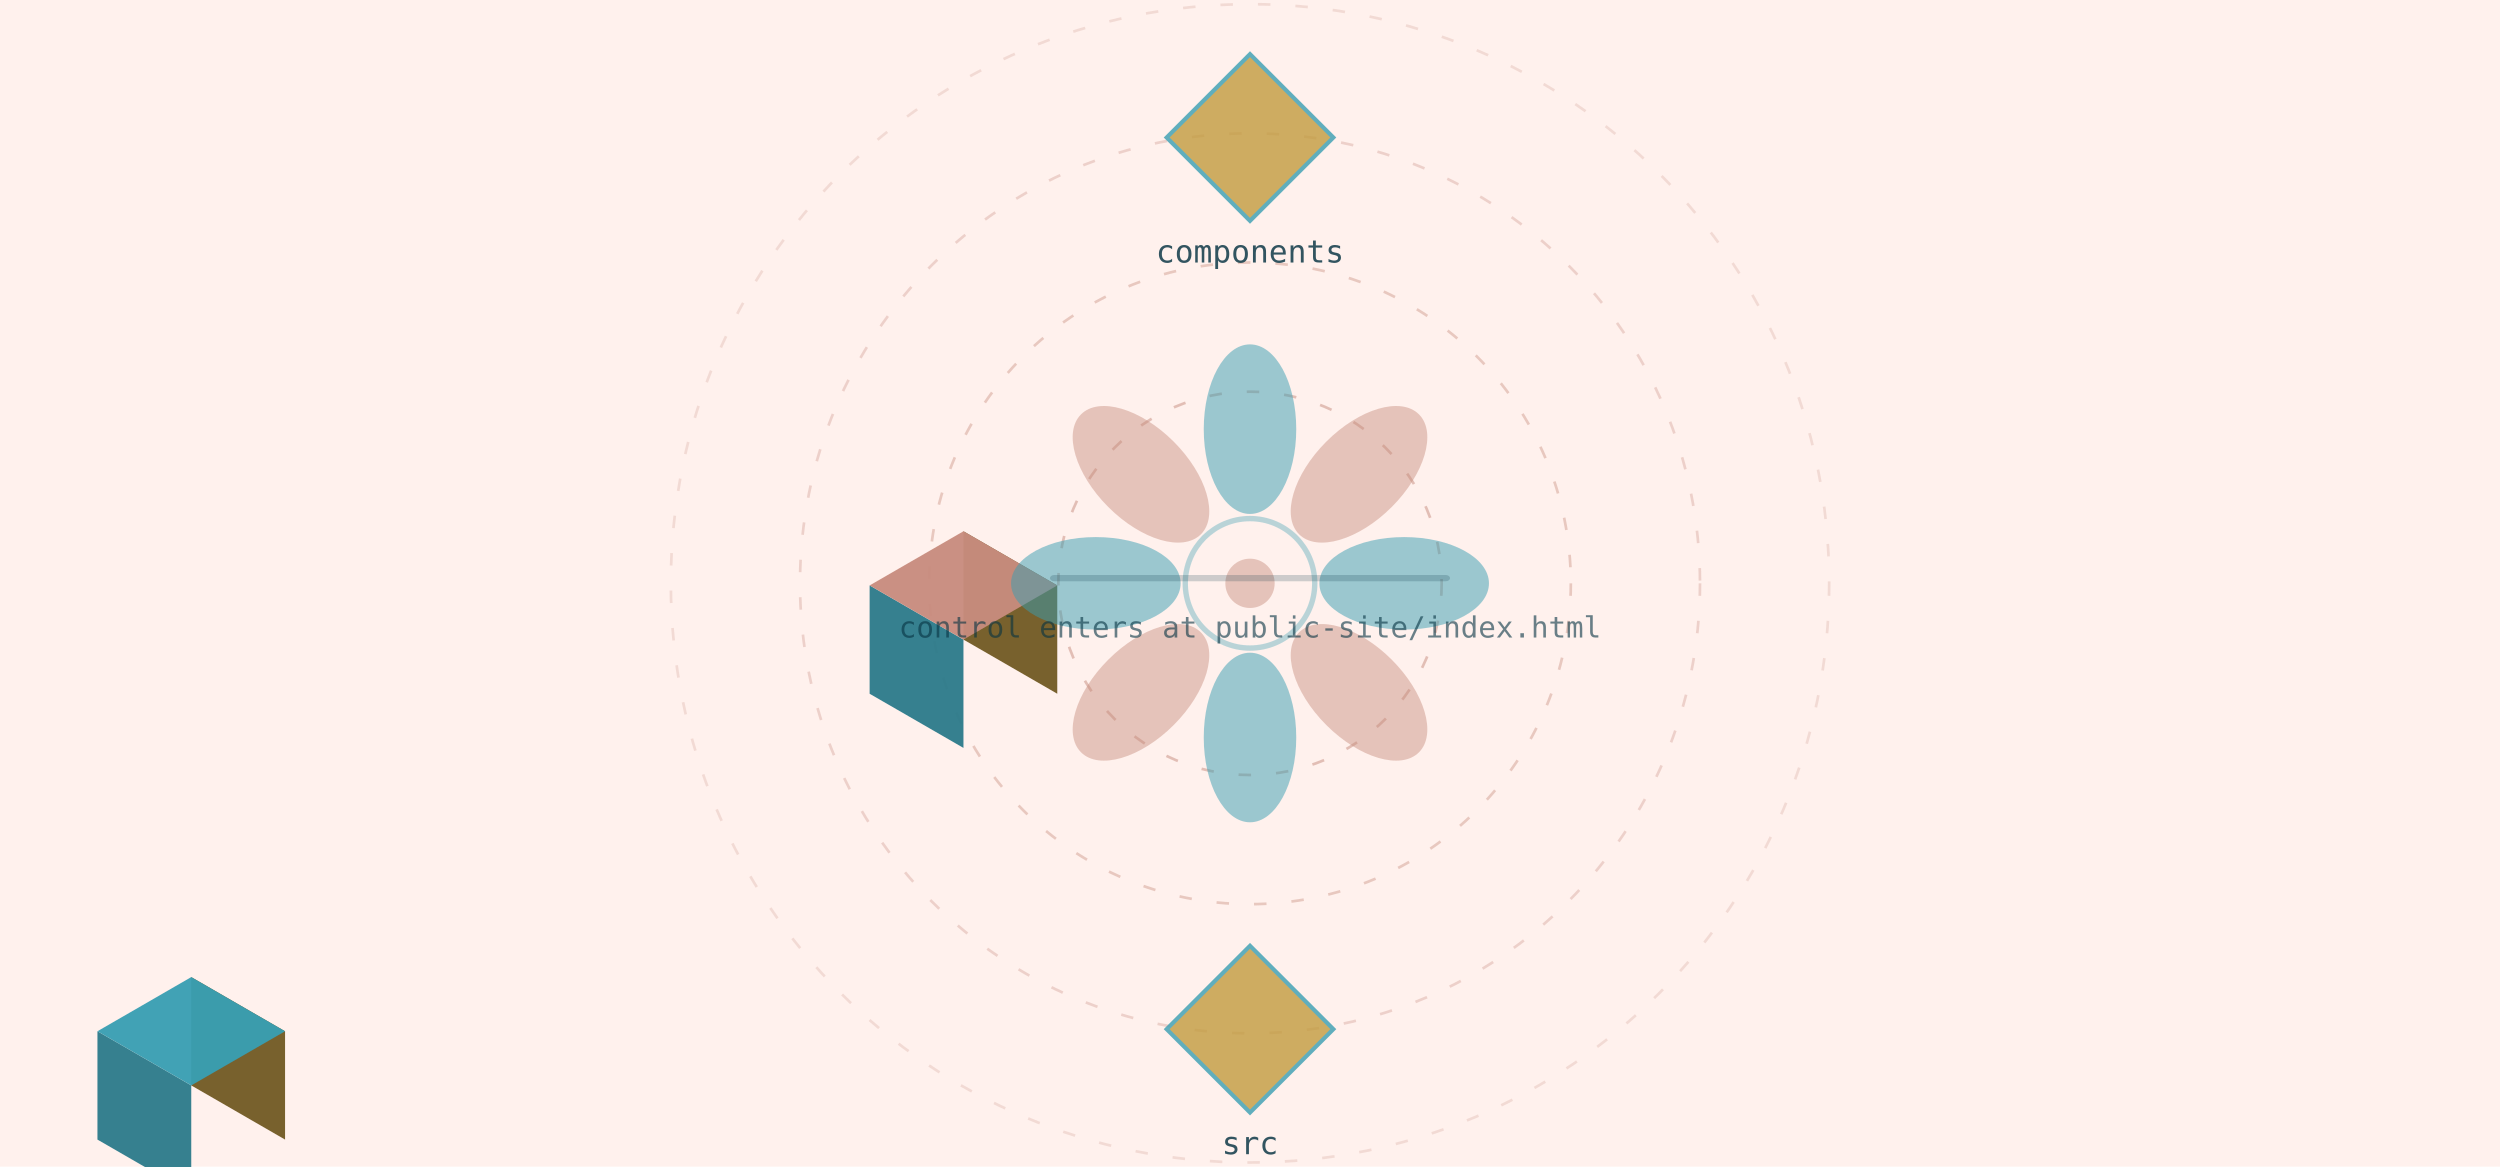
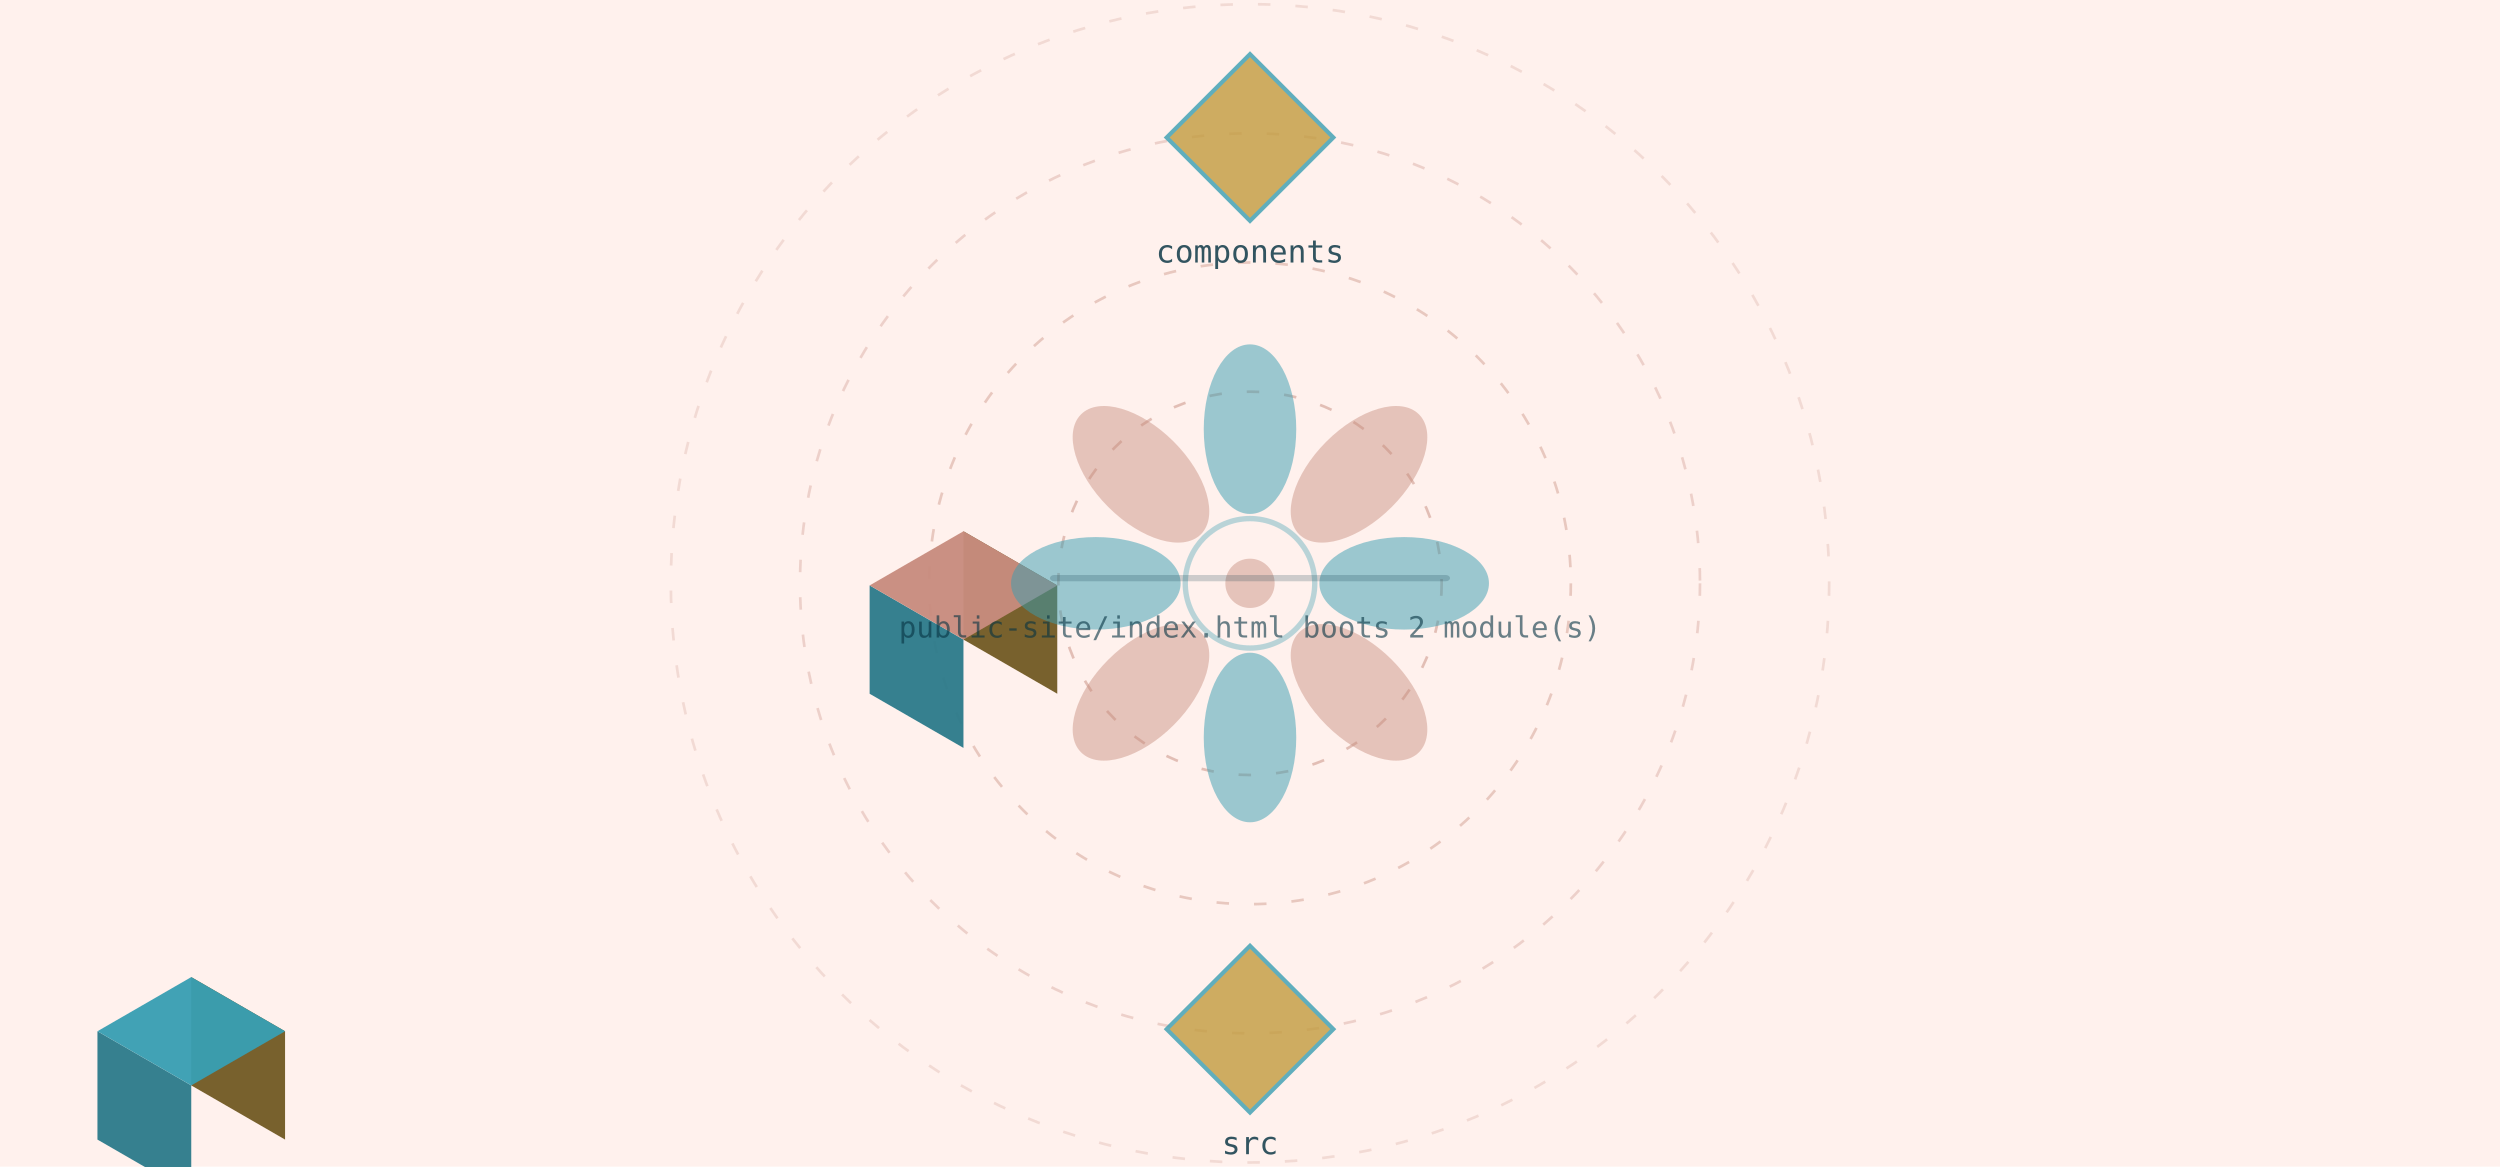
<svg xmlns="http://www.w3.org/2000/svg" viewBox="0 0 1200 560" width="1200" height="560" role="img" aria-label="vizuler workflow">
  <rect width="1200" height="560" fill="#fff1ed" />
  <defs>
    <linearGradient id="gk" x1="0" y1="0" x2="1" y2="1">
      <stop offset="0%" stop-color="#c78c7e" />
      <stop offset="100%" stop-color="#389eb2" />
    </linearGradient>
  </defs>
  <circle cx="600.00" cy="280.00" r="92.00" fill="none" stroke="rgba(199,140,126,0.500)" stroke-width="1.30" opacity="1.00" stroke-dasharray="6 12" />
  <g>
    <circle cx="600.00" cy="280.00" r="92.00" fill="none" stroke="#c29b3e" stroke-width="2.60" opacity="0.00" />
    <animate attributeName="opacity" values="0;0.85;0" dur="17.5s" begin="0.0s" repeatCount="indefinite" />
  </g>
  <circle cx="600.00" cy="280.00" r="154.00" fill="none" stroke="rgba(199,140,126,0.410)" stroke-width="1.30" opacity="1.00" stroke-dasharray="6 12" />
  <g>
    <circle cx="600.00" cy="280.00" r="154.00" fill="none" stroke="#c29b3e" stroke-width="2.60" opacity="0.00" />
    <animate attributeName="opacity" values="0;0.85;0" dur="17.5s" begin="0.6s" repeatCount="indefinite" />
  </g>
  <circle cx="600.00" cy="280.00" r="216.00" fill="none" stroke="rgba(199,140,126,0.320)" stroke-width="1.30" opacity="1.00" stroke-dasharray="6 12" />
  <g>
    <circle cx="600.00" cy="280.00" r="216.00" fill="none" stroke="#c29b3e" stroke-width="2.60" opacity="0.00" />
    <animate attributeName="opacity" values="0;0.85;0" dur="17.5s" begin="1.2s" repeatCount="indefinite" />
  </g>
  <circle cx="600.00" cy="280.00" r="278.00" fill="none" stroke="rgba(199,140,126,0.230)" stroke-width="1.30" opacity="1.00" stroke-dasharray="6 12" />
  <g>
    <circle cx="600.00" cy="280.00" r="278.00" fill="none" stroke="#c29b3e" stroke-width="2.60" opacity="0.00" />
    <animate attributeName="opacity" values="0;0.85;0" dur="17.5s" begin="1.8s" repeatCount="indefinite" />
  </g>
  <polygon points="462.46,307.00 507.49,333.00 507.49,281.00 462.46,255.00" fill="#715a24" opacity="0.95" />
  <polygon points="417.42,333.00 462.46,359.00 462.46,307.00 417.42,281.00" fill="#2c7b8b" opacity="0.95" />
  <polygon points="462.46,255.00 507.49,281.00 462.46,307.00 417.42,281.00" fill="#c78c7e" opacity="0.95" />
  <text x="600" y="126" font-family="ui-monospace,Menlo,monospace" font-size="15" fill="rgba(6,50,65,0.820)" text-anchor="middle">components</text>
  <g>
    <polygon points="600.00,26.00 640.00,66.00 600.00,106.00 560.00,66.00" fill="#c29b3e" opacity="0.80" stroke="#389eb2" stroke-width="2" />
    <animate attributeName="opacity" values="0.25;1.0;0.25" dur="17.5s" begin="0.0s" repeatCount="indefinite" />
  </g>
  <polygon points="91.80,521.00 136.83,547.00 136.83,495.00 91.80,469.00" fill="#715a24" opacity="0.95" />
  <polygon points="46.77,547.00 91.80,573.00 91.80,521.00 46.77,495.00" fill="#2c7b8b" opacity="0.95" />
  <polygon points="91.80,469.00 136.83,495.00 91.80,521.00 46.77,495.00" fill="#389eb2" opacity="0.95" />
  <text x="600" y="554" font-family="ui-monospace,Menlo,monospace" font-size="15" fill="rgba(6,50,65,0.820)" text-anchor="middle">src</text>
  <g>
    <polygon points="600.00,454.00 640.00,494.00 600.00,534.00 560.00,494.00" fill="#c29b3e" opacity="0.80" stroke="#389eb2" stroke-width="2" />
    <animate attributeName="opacity" values="0.25;1.0;0.25" dur="17.5s" begin="8.75s" repeatCount="indefinite" />
  </g>
  <ellipse cx="600.00" cy="206.00" rx="22.20" ry="40.70" fill="rgba(56,158,178,0.500)" opacity="1.00" transform="rotate(0.0 600.00 206.00)" />
  <ellipse cx="652.33" cy="227.67" rx="22.20" ry="40.70" fill="rgba(199,140,126,0.450)" opacity="1.00" transform="rotate(45.0 652.33 227.67)" />
  <ellipse cx="674.00" cy="280.00" rx="22.20" ry="40.70" fill="rgba(56,158,178,0.500)" opacity="1.00" transform="rotate(90.0 674.00 280.00)" />
  <ellipse cx="652.33" cy="332.33" rx="22.20" ry="40.70" fill="rgba(199,140,126,0.450)" opacity="1.00" transform="rotate(135.0 652.33 332.33)" />
  <ellipse cx="600.00" cy="354.00" rx="22.20" ry="40.70" fill="rgba(56,158,178,0.500)" opacity="1.00" transform="rotate(180.0 600.00 354.00)" />
  <ellipse cx="547.67" cy="332.33" rx="22.20" ry="40.70" fill="rgba(199,140,126,0.450)" opacity="1.00" transform="rotate(225.0 547.67 332.33)" />
  <ellipse cx="526.00" cy="280.00" rx="22.20" ry="40.70" fill="rgba(56,158,178,0.500)" opacity="1.00" transform="rotate(270.0 526.00 280.00)" />
  <ellipse cx="547.67" cy="227.67" rx="22.20" ry="40.70" fill="rgba(199,140,126,0.450)" opacity="1.00" transform="rotate(315.0 547.67 227.67)" />
  <circle cx="600.00" cy="280.00" r="31.08" fill="none" stroke="rgba(56,158,178,0.500)" stroke-width="2.59" opacity="0.70" />
  <circle cx="600.00" cy="280.00" r="11.84" fill="rgba(199,140,126,0.450)" opacity="1.00" />
  <rect x="504.00" y="276.00" width="192.00" height="3.00" rx="2.00" fill="rgba(6,50,65,0.200)" opacity="1.00" />
-   <text x="600" y="306" font-family="ui-monospace,Menlo,monospace" font-size="14" fill="rgba(6,50,65,0.600)" text-anchor="middle">control enters at public-site/index.html</text>
+   <text x="600" y="306" font-family="ui-monospace,Menlo,monospace" font-size="14" fill="rgba(6,50,65,0.600)" text-anchor="middle">public-site/index.html boots 2 module(s)</text>
</svg>
